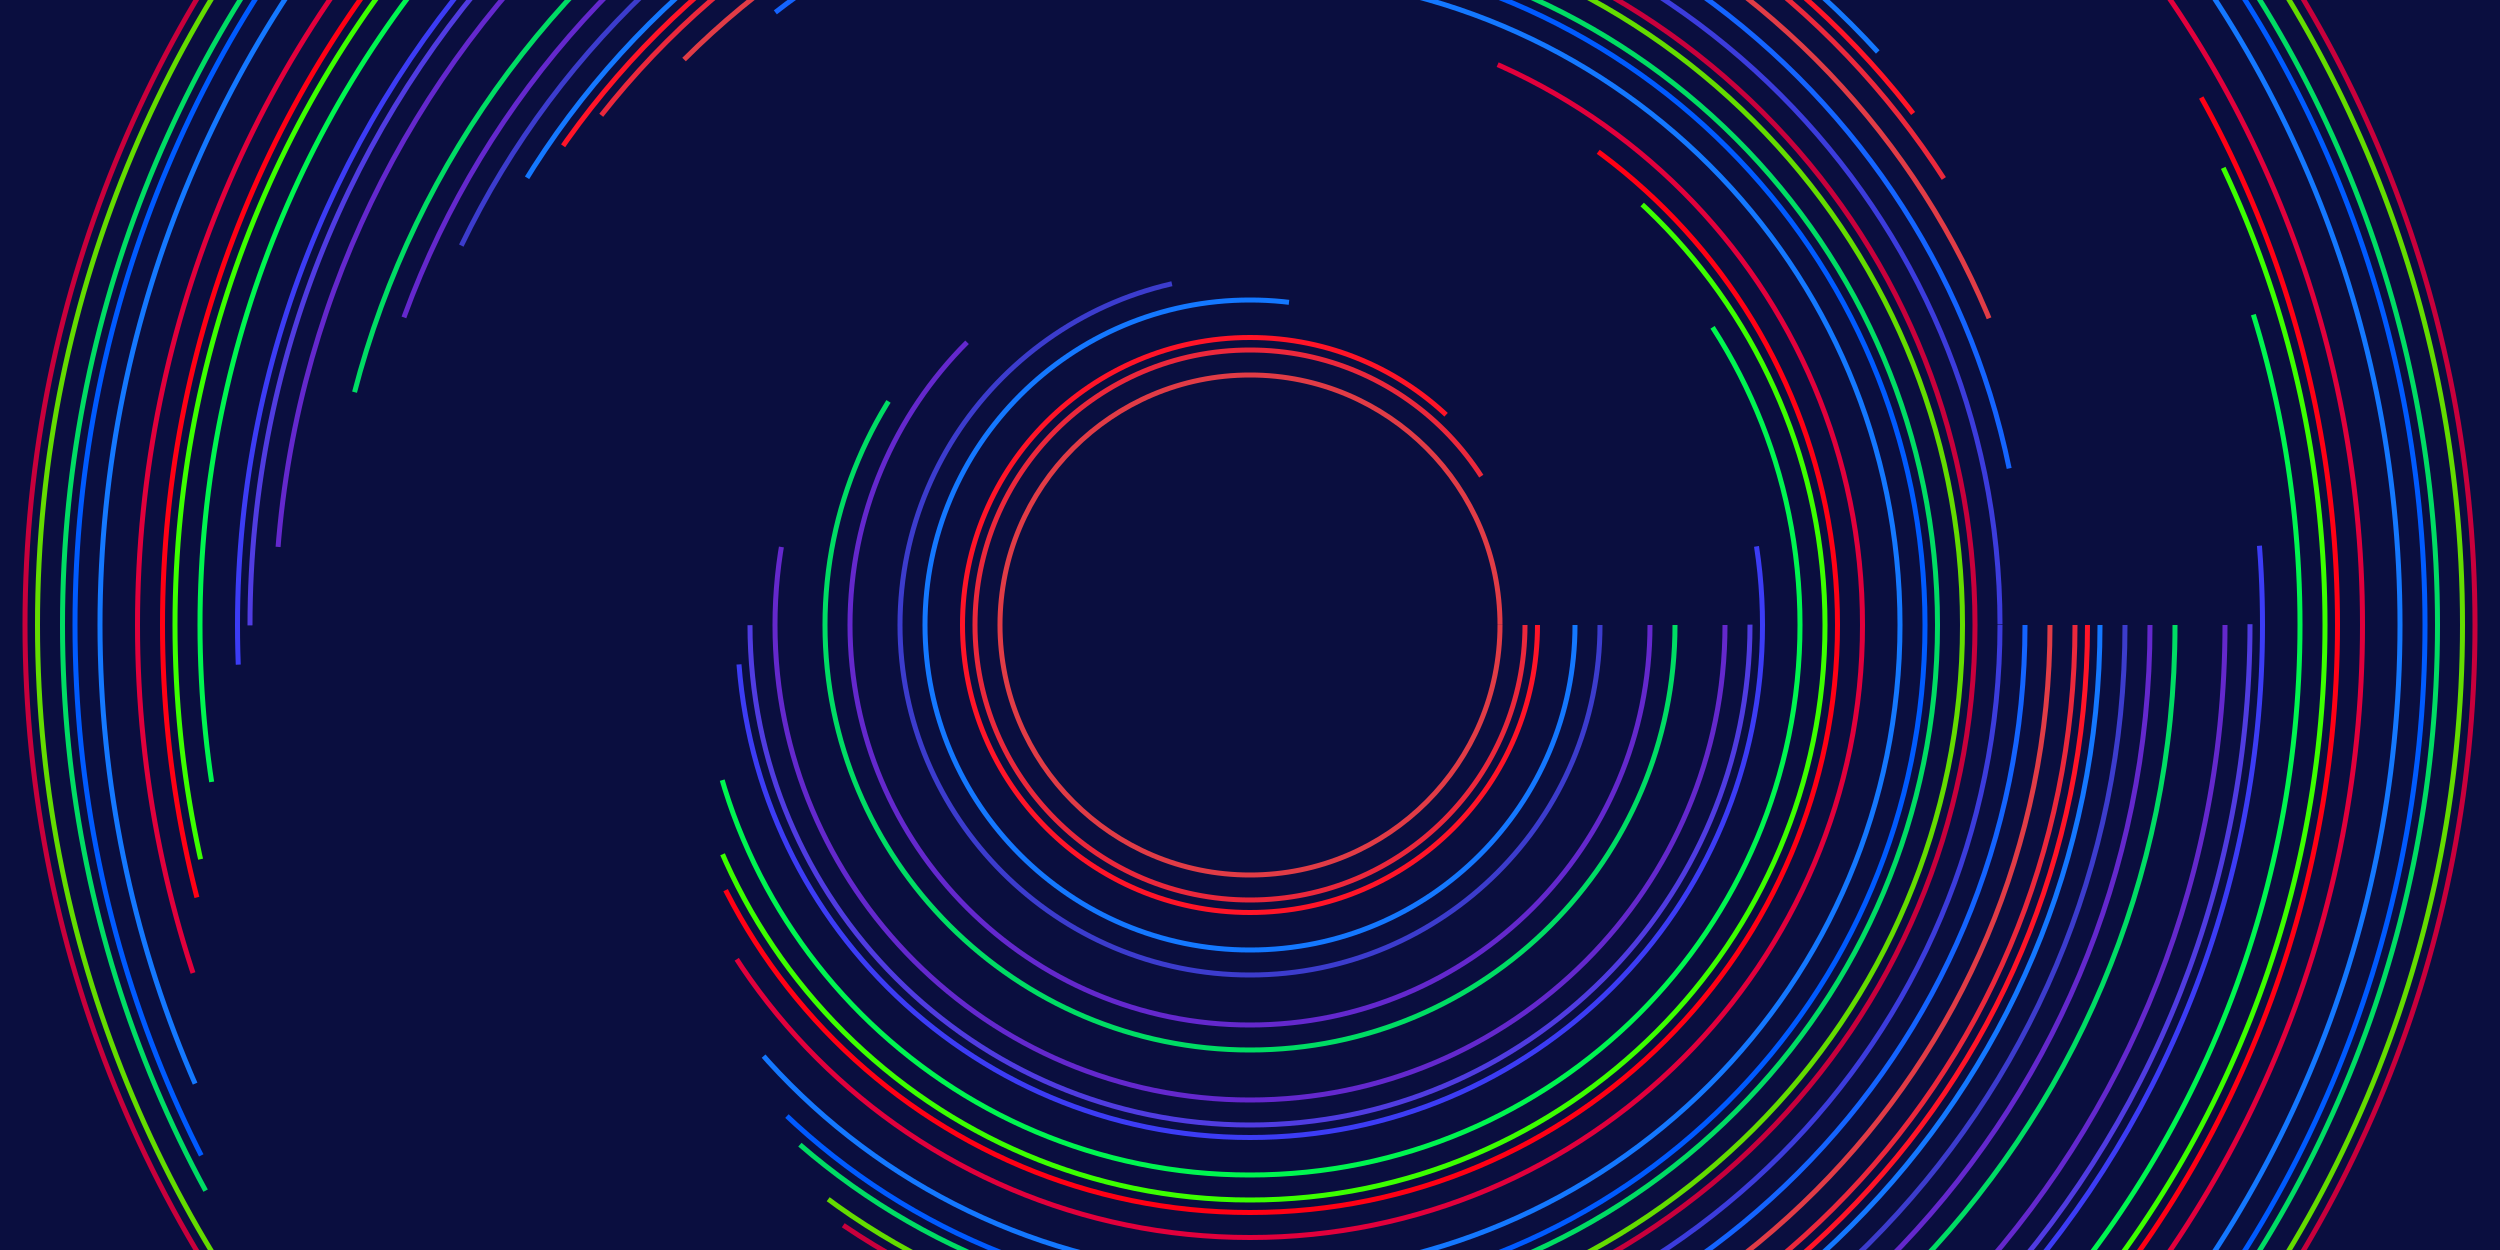
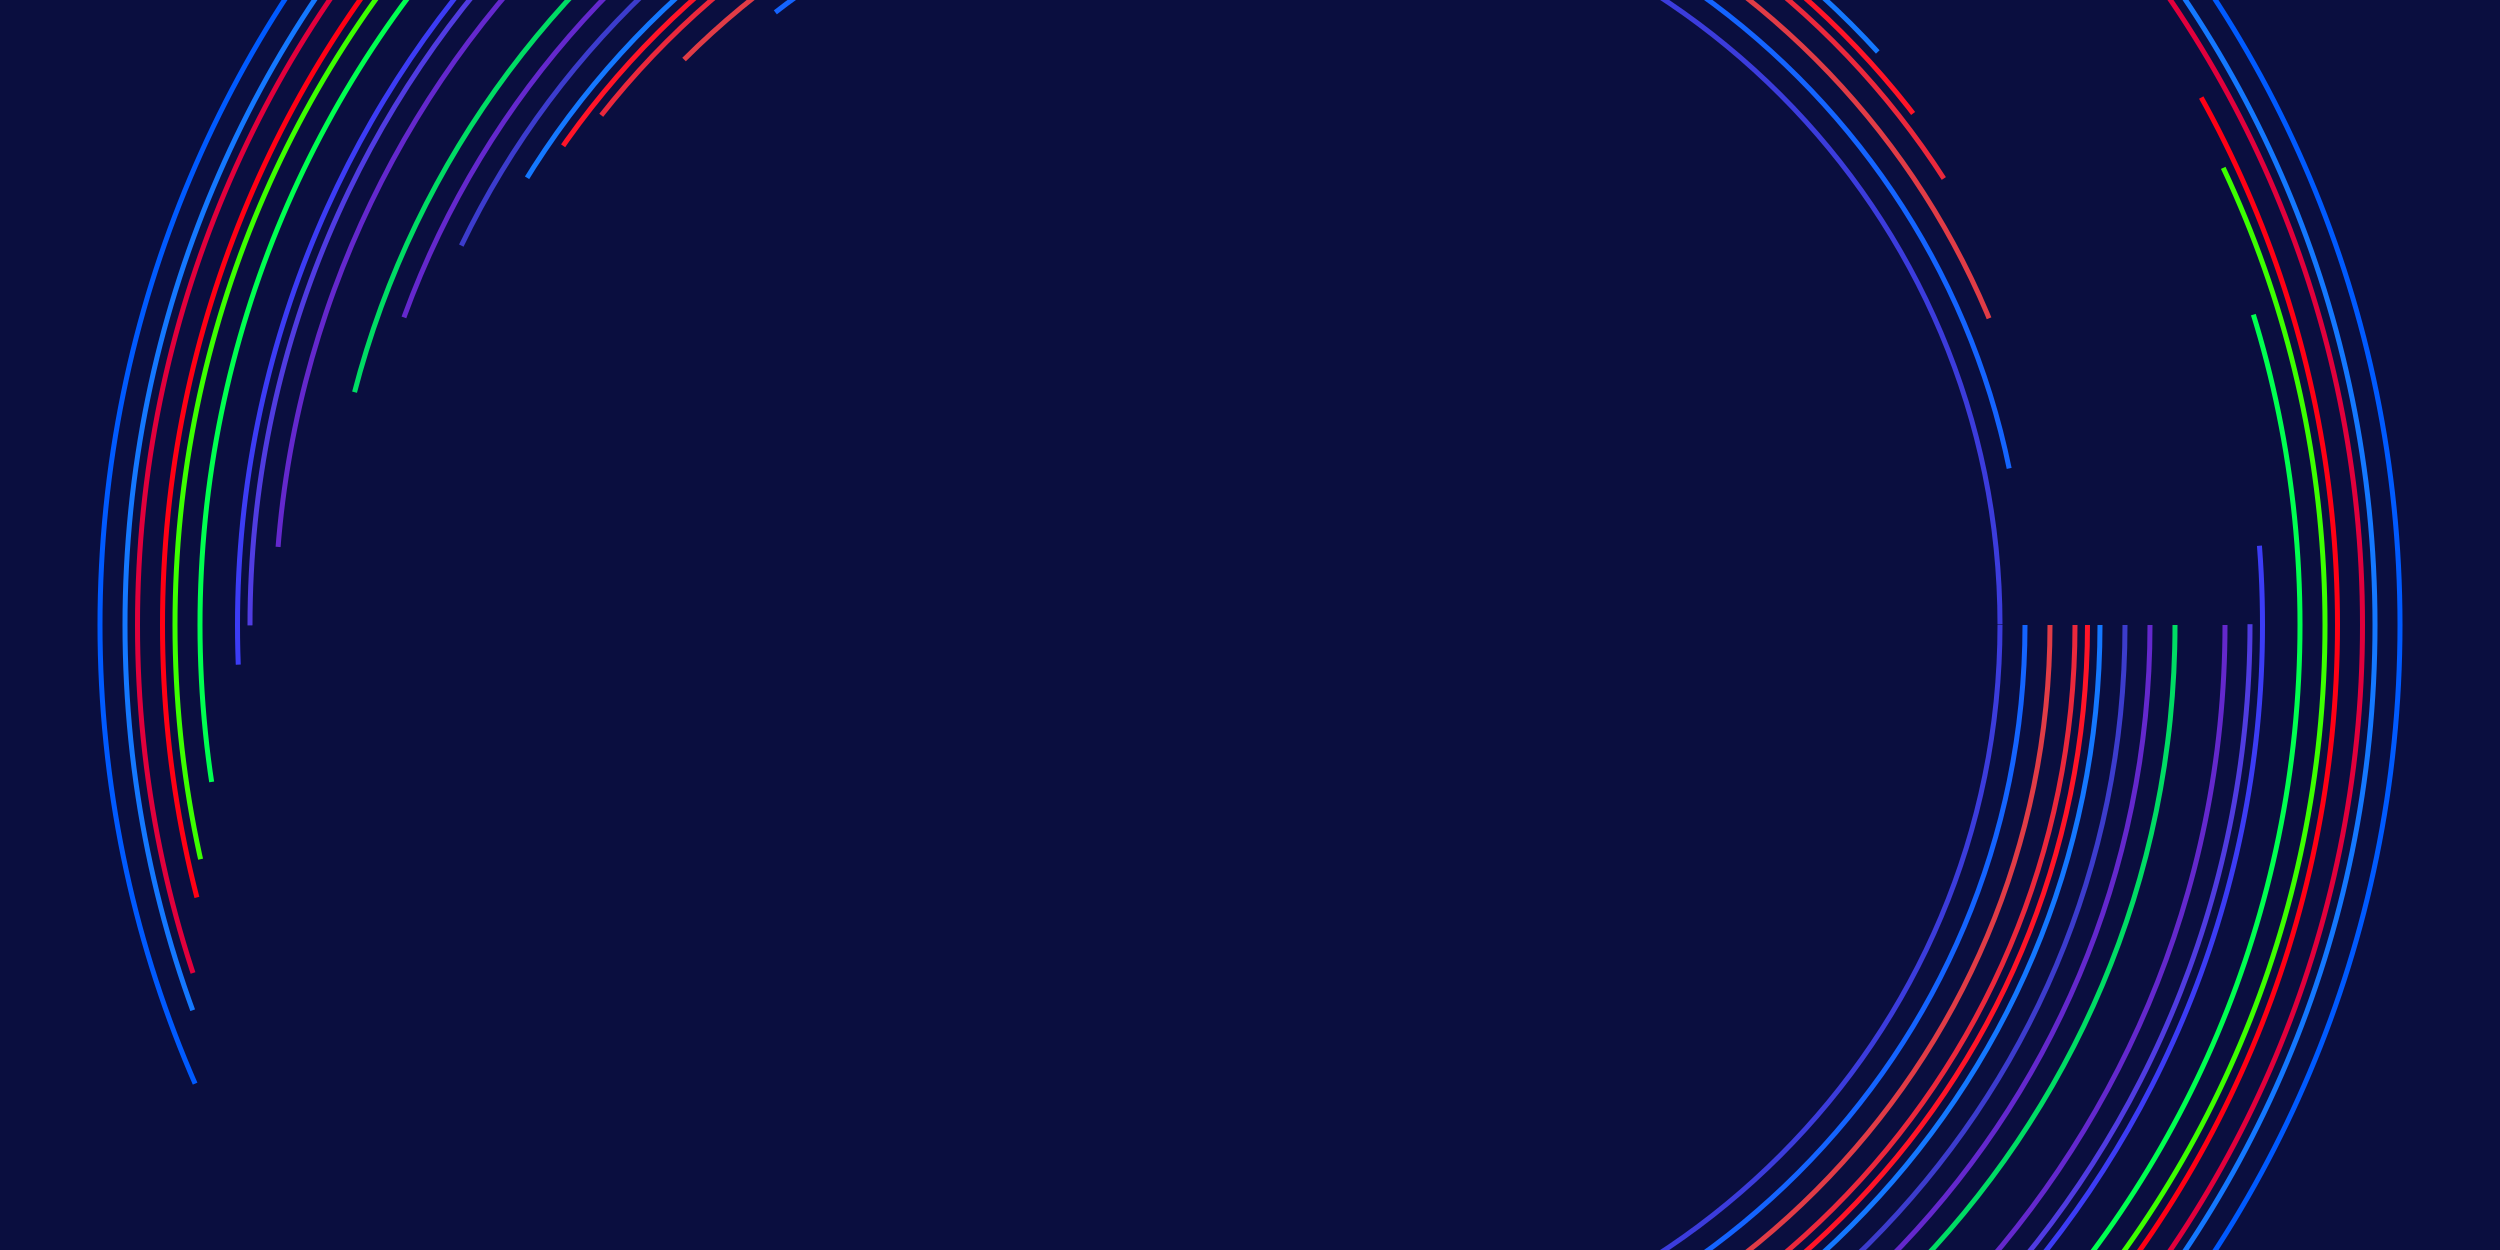
<svg xmlns="http://www.w3.org/2000/svg" width="1000px" height="500px" viewBox="0 0 1000 500" zoomAndPan="disable" preserveAspectRatio="none">
  <defs>
    <linearGradient id="gradient" x1="0%" y1="0%" x2="0%" y2="100%">
      <stop offset="10%" stop-color="rgba(255, 255, 255, 0)" />
      <stop offset="90%" stop-color="#FFFFFF" />
    </linearGradient>
  </defs>
  <rect x="0" y="0" width="100%" height="100%" fill="#0A0E3F" />
  <g transform="translate(500,250)">
-     <circle r="100" stroke="rgb(225, 60, 70)" stroke-width="2" fill="none" stroke-dasharray="628.318, 628.318" stroke-dashoffset="0">
-       <animateTransform attributeName="transform" attributeType="XML" type="rotate" from="0" to="25000" dur="600" repeatCount="indefinite" />
-       <animate attributeName="stroke-dashoffset" from="0" to="25000" dur="600" repeatCount="indefinite" />
-     </circle>
-     <circle r="110" stroke="rgb(235, 40, 60)" stroke-width="2" fill="none" stroke-dasharray="628.318, 628.318" stroke-dashoffset="0">
-       <animateTransform attributeName="transform" attributeType="XML" type="rotate" from="10" to="25000" dur="600" repeatCount="indefinite" />
-       <animate attributeName="stroke-dashoffset" from="10" to="25000" dur="600" repeatCount="indefinite" />
-     </circle>
-     <circle r="115" stroke="rgb(255, 20, 40)" stroke-width="2" fill="none" stroke-dasharray="628.318, 628.318" stroke-dashoffset="0">
-       <animateTransform attributeName="transform" attributeType="XML" type="rotate" from="15" to="25000" dur="600" repeatCount="indefinite" />
-       <animate attributeName="stroke-dashoffset" from="15" to="25000" dur="600" repeatCount="indefinite" />
-     </circle>
-     <circle r="130" stroke="rgb(20, 120, 255)" stroke-width="2" fill="none" stroke-dasharray="628.318, 628.318" stroke-dashoffset="0">
-       <animateTransform attributeName="transform" attributeType="XML" type="rotate" from="30" to="25000" dur="600" repeatCount="indefinite" />
-       <animate attributeName="stroke-dashoffset" from="30" to="25000" dur="600" repeatCount="indefinite" />
-     </circle>
-     <circle r="140" stroke="rgb(60, 60, 205)" stroke-width="2" fill="none" stroke-dasharray="628.318, 628.318" stroke-dashoffset="0">
-       <animateTransform attributeName="transform" attributeType="XML" type="rotate" from="40" to="25000" dur="600" repeatCount="indefinite" />
-       <animate attributeName="stroke-dashoffset" from="40" to="25000" dur="600" repeatCount="indefinite" />
-     </circle>
-     <circle r="160" stroke="rgb(100, 40, 205)" stroke-width="2" fill="none" stroke-dasharray="628.318, 628.318" stroke-dashoffset="0">
-       <animateTransform attributeName="transform" attributeType="XML" type="rotate" from="60" to="25000" dur="600" repeatCount="indefinite" />
-       <animate attributeName="stroke-dashoffset" from="60" to="25000" dur="600" repeatCount="indefinite" />
-     </circle>
-     <circle r="170" stroke="rgb(0, 220, 100)" stroke-width="2" fill="none" stroke-dasharray="628.318, 628.318" stroke-dashoffset="0">
-       <animateTransform attributeName="transform" attributeType="XML" type="rotate" from="70" to="25000" dur="600" repeatCount="indefinite" />
-       <animate attributeName="stroke-dashoffset" from="70" to="25000" dur="600" repeatCount="indefinite" />
-     </circle>
-     <circle r="190" stroke="rgb(100, 40, 205)" stroke-width="2" fill="none" stroke-dasharray="628.318, 628.318" stroke-dashoffset="0">
-       <animateTransform attributeName="transform" attributeType="XML" type="rotate" from="90" to="25000" dur="600" repeatCount="indefinite" />
-       <animate attributeName="stroke-dashoffset" from="90" to="25000" dur="600" repeatCount="indefinite" />
-     </circle>
-     <circle r="200" stroke="rgb(80, 60, 225)" stroke-width="2" fill="none" stroke-dasharray="628.318, 628.318" stroke-dashoffset="0">
-       <animateTransform attributeName="transform" attributeType="XML" type="rotate" from="0" to="25000" dur="600" repeatCount="indefinite" />
-       <animate attributeName="stroke-dashoffset" from="0" to="25000" dur="600" repeatCount="indefinite" />
-     </circle>
-     <circle r="205" stroke="rgb(60, 60, 245)" stroke-width="2" fill="none" stroke-dasharray="628.318, 628.318" stroke-dashoffset="0">
-       <animateTransform attributeName="transform" attributeType="XML" type="rotate" from="5" to="25000" dur="600" repeatCount="indefinite" />
-       <animate attributeName="stroke-dashoffset" from="5" to="25000" dur="600" repeatCount="indefinite" />
-     </circle>
-     <circle r="220" stroke="rgb(0, 245, 80)" stroke-width="2" fill="none" stroke-dasharray="628.318, 628.318" stroke-dashoffset="0">
-       <animateTransform attributeName="transform" attributeType="XML" type="rotate" from="20" to="25000" dur="600" repeatCount="indefinite" />
-       <animate attributeName="stroke-dashoffset" from="20" to="25000" dur="600" repeatCount="indefinite" />
-     </circle>
-     <circle r="230" stroke="rgb(60, 255, 0)" stroke-width="2" fill="none" stroke-dasharray="628.318, 628.318" stroke-dashoffset="0">
-       <animateTransform attributeName="transform" attributeType="XML" type="rotate" from="30" to="25000" dur="600" repeatCount="indefinite" />
-       <animate attributeName="stroke-dashoffset" from="30" to="25000" dur="600" repeatCount="indefinite" />
-     </circle>
-     <circle r="235" stroke="rgb(255, 0, 20)" stroke-width="2" fill="none" stroke-dasharray="628.318, 628.318" stroke-dashoffset="0">
-       <animateTransform attributeName="transform" attributeType="XML" type="rotate" from="35" to="25000" dur="600" repeatCount="indefinite" />
-       <animate attributeName="stroke-dashoffset" from="35" to="25000" dur="600" repeatCount="indefinite" />
-     </circle>
-     <circle r="245" stroke="rgb(225, 0, 60)" stroke-width="2" fill="none" stroke-dasharray="628.318, 628.318" stroke-dashoffset="0">
-       <animateTransform attributeName="transform" attributeType="XML" type="rotate" from="45" to="25000" dur="600" repeatCount="indefinite" />
-       <animate attributeName="stroke-dashoffset" from="45" to="25000" dur="600" repeatCount="indefinite" />
-     </circle>
-     <circle r="260" stroke="rgb(20, 120, 255)" stroke-width="2" fill="none" stroke-dasharray="628.318, 628.318" stroke-dashoffset="0">
-       <animateTransform attributeName="transform" attributeType="XML" type="rotate" from="60" to="25000" dur="600" repeatCount="indefinite" />
-       <animate attributeName="stroke-dashoffset" from="60" to="25000" dur="600" repeatCount="indefinite" />
-     </circle>
-     <circle r="270" stroke="rgb(0, 90, 255)" stroke-width="2" fill="none" stroke-dasharray="628.318, 628.318" stroke-dashoffset="0">
-       <animateTransform attributeName="transform" attributeType="XML" type="rotate" from="70" to="25000" dur="600" repeatCount="indefinite" />
-       <animate attributeName="stroke-dashoffset" from="70" to="25000" dur="600" repeatCount="indefinite" />
-     </circle>
-     <circle r="275" stroke="rgb(0, 220, 100)" stroke-width="2" fill="none" stroke-dasharray="628.318, 628.318" stroke-dashoffset="0">
-       <animateTransform attributeName="transform" attributeType="XML" type="rotate" from="75" to="25000" dur="600" repeatCount="indefinite" />
-       <animate attributeName="stroke-dashoffset" from="75" to="25000" dur="600" repeatCount="indefinite" />
-     </circle>
-     <circle r="285" stroke="rgb(100, 220, 0)" stroke-width="2" fill="none" stroke-dasharray="628.318, 628.318" stroke-dashoffset="0">
-       <animateTransform attributeName="transform" attributeType="XML" type="rotate" from="85" to="25000" dur="600" repeatCount="indefinite" />
-       <animate attributeName="stroke-dashoffset" from="85" to="25000" dur="600" repeatCount="indefinite" />
-     </circle>
-     <circle r="290" stroke="rgb(200, 0, 60)" stroke-width="2" fill="none" stroke-dasharray="628.318, 628.318" stroke-dashoffset="0">
-       <animateTransform attributeName="transform" attributeType="XML" type="rotate" from="90" to="25000" dur="600" repeatCount="indefinite" />
-       <animate attributeName="stroke-dashoffset" from="90" to="25000" dur="600" repeatCount="indefinite" />
-     </circle>
    <circle r="300" stroke="rgb(60, 60, 220)" stroke-width="2" fill="none" stroke-dasharray="628.318, 628.318" stroke-dashoffset="0">
-       <animateTransform attributeName="transform" attributeType="XML" type="rotate" from="0" to="25000" dur="600" repeatCount="indefinite" />
-       <animate attributeName="stroke-dashoffset" from="0" to="25000" dur="600" repeatCount="indefinite" />
+       <animateTransform attributeName="transform" attributeType="XML" type="rotate" from="0" to="25000" dur="1200" repeatCount="indefinite" />
+       <animate attributeName="stroke-dashoffset" from="0" to="25000" dur="1200" repeatCount="indefinite" />
    </circle>
    <circle r="310" stroke="rgb(20, 100, 255)" stroke-width="2" fill="none" stroke-dasharray="628.318, 628.318" stroke-dashoffset="0">
-       <animateTransform attributeName="transform" attributeType="XML" type="rotate" from="10" to="25000" dur="600" repeatCount="indefinite" />
-       <animate attributeName="stroke-dashoffset" from="10" to="25000" dur="600" repeatCount="indefinite" />
+       <animateTransform attributeName="transform" attributeType="XML" type="rotate" from="10" to="25000" dur="1200" repeatCount="indefinite" />
+       <animate attributeName="stroke-dashoffset" from="10" to="25000" dur="1200" repeatCount="indefinite" />
    </circle>
    <circle r="320" stroke="rgb(225, 60, 70)" stroke-width="2" fill="none" stroke-dasharray="628.318, 628.318" stroke-dashoffset="0">
-       <animateTransform attributeName="transform" attributeType="XML" type="rotate" from="20" to="25000" dur="600" repeatCount="indefinite" />
-       <animate attributeName="stroke-dashoffset" from="20" to="25000" dur="600" repeatCount="indefinite" />
+       <animateTransform attributeName="transform" attributeType="XML" type="rotate" from="20" to="25000" dur="1200" repeatCount="indefinite" />
+       <animate attributeName="stroke-dashoffset" from="20" to="25000" dur="1200" repeatCount="indefinite" />
    </circle>
    <circle r="330" stroke="rgb(235, 40, 60)" stroke-width="2" fill="none" stroke-dasharray="628.318, 628.318" stroke-dashoffset="0">
-       <animateTransform attributeName="transform" attributeType="XML" type="rotate" from="30" to="25000" dur="600" repeatCount="indefinite" />
-       <animate attributeName="stroke-dashoffset" from="30" to="25000" dur="600" repeatCount="indefinite" />
+       <animateTransform attributeName="transform" attributeType="XML" type="rotate" from="30" to="25000" dur="1200" repeatCount="indefinite" />
+       <animate attributeName="stroke-dashoffset" from="30" to="25000" dur="1200" repeatCount="indefinite" />
    </circle>
    <circle r="335" stroke="rgb(255, 20, 40)" stroke-width="2" fill="none" stroke-dasharray="628.318, 628.318" stroke-dashoffset="0">
-       <animateTransform attributeName="transform" attributeType="XML" type="rotate" from="35" to="25000" dur="600" repeatCount="indefinite" />
-       <animate attributeName="stroke-dashoffset" from="35" to="25000" dur="600" repeatCount="indefinite" />
+       <animateTransform attributeName="transform" attributeType="XML" type="rotate" from="35" to="25000" dur="1200" repeatCount="indefinite" />
+       <animate attributeName="stroke-dashoffset" from="35" to="25000" dur="1200" repeatCount="indefinite" />
    </circle>
    <circle r="340" stroke="rgb(20, 120, 255)" stroke-width="2" fill="none" stroke-dasharray="628.318, 628.318" stroke-dashoffset="0">
-       <animateTransform attributeName="transform" attributeType="XML" type="rotate" from="40" to="25000" dur="600" repeatCount="indefinite" />
-       <animate attributeName="stroke-dashoffset" from="40" to="25000" dur="600" repeatCount="indefinite" />
+       <animateTransform attributeName="transform" attributeType="XML" type="rotate" from="40" to="25000" dur="1200" repeatCount="indefinite" />
+       <animate attributeName="stroke-dashoffset" from="40" to="25000" dur="1200" repeatCount="indefinite" />
    </circle>
    <circle r="350" stroke="rgb(60, 60, 205)" stroke-width="2" fill="none" stroke-dasharray="628.318, 628.318" stroke-dashoffset="0">
-       <animateTransform attributeName="transform" attributeType="XML" type="rotate" from="50" to="25000" dur="600" repeatCount="indefinite" />
-       <animate attributeName="stroke-dashoffset" from="50" to="25000" dur="600" repeatCount="indefinite" />
+       <animateTransform attributeName="transform" attributeType="XML" type="rotate" from="50" to="25000" dur="1200" repeatCount="indefinite" />
+       <animate attributeName="stroke-dashoffset" from="50" to="25000" dur="1200" repeatCount="indefinite" />
    </circle>
    <circle r="360" stroke="rgb(100, 40, 205)" stroke-width="2" fill="none" stroke-dasharray="628.318, 628.318" stroke-dashoffset="0">
-       <animateTransform attributeName="transform" attributeType="XML" type="rotate" from="60" to="25000" dur="600" repeatCount="indefinite" />
-       <animate attributeName="stroke-dashoffset" from="60" to="25000" dur="600" repeatCount="indefinite" />
+       <animateTransform attributeName="transform" attributeType="XML" type="rotate" from="60" to="25000" dur="1200" repeatCount="indefinite" />
+       <animate attributeName="stroke-dashoffset" from="60" to="25000" dur="1200" repeatCount="indefinite" />
    </circle>
    <circle r="370" stroke="rgb(0, 220, 100)" stroke-width="2" fill="none" stroke-dasharray="628.318, 628.318" stroke-dashoffset="0">
-       <animateTransform attributeName="transform" attributeType="XML" type="rotate" from="70" to="25000" dur="600" repeatCount="indefinite" />
-       <animate attributeName="stroke-dashoffset" from="70" to="25000" dur="600" repeatCount="indefinite" />
+       <animateTransform attributeName="transform" attributeType="XML" type="rotate" from="70" to="25000" dur="1200" repeatCount="indefinite" />
+       <animate attributeName="stroke-dashoffset" from="70" to="25000" dur="1200" repeatCount="indefinite" />
    </circle>
    <circle r="390" stroke="rgb(100, 40, 205)" stroke-width="2" fill="none" stroke-dasharray="628.318, 628.318" stroke-dashoffset="0">
-       <animateTransform attributeName="transform" attributeType="XML" type="rotate" from="90" to="25000" dur="600" repeatCount="indefinite" />
-       <animate attributeName="stroke-dashoffset" from="90" to="25000" dur="600" repeatCount="indefinite" />
+       <animateTransform attributeName="transform" attributeType="XML" type="rotate" from="90" to="25000" dur="1200" repeatCount="indefinite" />
+       <animate attributeName="stroke-dashoffset" from="90" to="25000" dur="1200" repeatCount="indefinite" />
    </circle>
    <circle r="400" stroke="rgb(80, 60, 225)" stroke-width="2" fill="none" stroke-dasharray="628.318, 628.318" stroke-dashoffset="0">
-       <animateTransform attributeName="transform" attributeType="XML" type="rotate" from="0" to="25000" dur="600" repeatCount="indefinite" />
-       <animate attributeName="stroke-dashoffset" from="0" to="25000" dur="600" repeatCount="indefinite" />
+       <animateTransform attributeName="transform" attributeType="XML" type="rotate" from="0" to="25000" dur="1200" repeatCount="indefinite" />
+       <animate attributeName="stroke-dashoffset" from="0" to="25000" dur="1200" repeatCount="indefinite" />
    </circle>
    <circle r="405" stroke="rgb(60, 60, 245)" stroke-width="2" fill="none" stroke-dasharray="628.318, 628.318" stroke-dashoffset="0">
-       <animateTransform attributeName="transform" attributeType="XML" type="rotate" from="5" to="25000" dur="600" repeatCount="indefinite" />
-       <animate attributeName="stroke-dashoffset" from="5" to="25000" dur="600" repeatCount="indefinite" />
+       <animateTransform attributeName="transform" attributeType="XML" type="rotate" from="5" to="25000" dur="1200" repeatCount="indefinite" />
+       <animate attributeName="stroke-dashoffset" from="5" to="25000" dur="1200" repeatCount="indefinite" />
    </circle>
-     <circle r="420" stroke="rgb(0, 245, 80)" stroke-width="2" fill="none" stroke-dasharray="628.318, 628.318" stroke-dashoffset="0">
-       <animateTransform attributeName="transform" attributeType="XML" type="rotate" from="20" to="25000" dur="600" repeatCount="indefinite" />
-       <animate attributeName="stroke-dashoffset" from="20" to="25000" dur="600" repeatCount="indefinite" />
+     <circle r="420" stroke="rgb(0, 255, 80)" stroke-width="2" fill="none" stroke-dasharray="628.318, 628.318" stroke-dashoffset="0">
+       <animateTransform attributeName="transform" attributeType="XML" type="rotate" from="20" to="25000" dur="1200" repeatCount="indefinite" />
+       <animate attributeName="stroke-dashoffset" from="20" to="25000" dur="1200" repeatCount="indefinite" />
    </circle>
    <circle r="430" stroke="rgb(60, 255, 0)" stroke-width="2" fill="none" stroke-dasharray="628.318, 628.318" stroke-dashoffset="0">
-       <animateTransform attributeName="transform" attributeType="XML" type="rotate" from="30" to="25000" dur="600" repeatCount="indefinite" />
-       <animate attributeName="stroke-dashoffset" from="30" to="25000" dur="600" repeatCount="indefinite" />
+       <animateTransform attributeName="transform" attributeType="XML" type="rotate" from="30" to="25000" dur="1200" repeatCount="indefinite" />
+       <animate attributeName="stroke-dashoffset" from="30" to="25000" dur="1200" repeatCount="indefinite" />
    </circle>
    <circle r="435" stroke="rgb(255, 0, 20)" stroke-width="2" fill="none" stroke-dasharray="628.318, 628.318" stroke-dashoffset="0">
-       <animateTransform attributeName="transform" attributeType="XML" type="rotate" from="35" to="25000" dur="600" repeatCount="indefinite" />
-       <animate attributeName="stroke-dashoffset" from="35" to="25000" dur="600" repeatCount="indefinite" />
+       <animateTransform attributeName="transform" attributeType="XML" type="rotate" from="35" to="25000" dur="1200" repeatCount="indefinite" />
+       <animate attributeName="stroke-dashoffset" from="35" to="25000" dur="1200" repeatCount="indefinite" />
    </circle>
    <circle r="445" stroke="rgb(225, 0, 60)" stroke-width="2" fill="none" stroke-dasharray="628.318, 628.318" stroke-dashoffset="0">
-       <animateTransform attributeName="transform" attributeType="XML" type="rotate" from="45" to="25000" dur="600" repeatCount="indefinite" />
-       <animate attributeName="stroke-dashoffset" from="45" to="25000" dur="600" repeatCount="indefinite" />
+       <animateTransform attributeName="transform" attributeType="XML" type="rotate" from="45" to="25000" dur="1200" repeatCount="indefinite" />
+       <animate attributeName="stroke-dashoffset" from="45" to="25000" dur="1200" repeatCount="indefinite" />
    </circle>
-     <circle r="460" stroke="rgb(20, 120, 255)" stroke-width="2" fill="none" stroke-dasharray="628.318, 628.318" stroke-dashoffset="0">
-       <animateTransform attributeName="transform" attributeType="XML" type="rotate" from="60" to="25000" dur="600" repeatCount="indefinite" />
-       <animate attributeName="stroke-dashoffset" from="60" to="25000" dur="600" repeatCount="indefinite" />
+     <circle r="450" stroke="rgb(20, 120, 255)" stroke-width="2" fill="none" stroke-dasharray="628.318, 628.318" stroke-dashoffset="0">
+       <animateTransform attributeName="transform" attributeType="XML" type="rotate" from="50" to="25000" dur="1200" repeatCount="indefinite" />
+       <animate attributeName="stroke-dashoffset" from="50" to="25000" dur="1200" repeatCount="indefinite" />
    </circle>
-     <circle r="470" stroke="rgb(0, 90, 255)" stroke-width="2" fill="none" stroke-dasharray="628.318, 628.318" stroke-dashoffset="0">
-       <animateTransform attributeName="transform" attributeType="XML" type="rotate" from="70" to="25000" dur="600" repeatCount="indefinite" />
-       <animate attributeName="stroke-dashoffset" from="70" to="25000" dur="600" repeatCount="indefinite" />
-     </circle>
-     <circle r="475" stroke="rgb(0, 220, 100)" stroke-width="2" fill="none" stroke-dasharray="628.318, 628.318" stroke-dashoffset="0">
-       <animateTransform attributeName="transform" attributeType="XML" type="rotate" from="75" to="25000" dur="600" repeatCount="indefinite" />
-       <animate attributeName="stroke-dashoffset" from="75" to="25000" dur="600" repeatCount="indefinite" />
-     </circle>
-     <circle r="485" stroke="rgb(100, 220, 0)" stroke-width="2" fill="none" stroke-dasharray="628.318, 628.318" stroke-dashoffset="0">
-       <animateTransform attributeName="transform" attributeType="XML" type="rotate" from="85" to="25000" dur="600" repeatCount="indefinite" />
-       <animate attributeName="stroke-dashoffset" from="85" to="25000" dur="600" repeatCount="indefinite" />
-     </circle>
-     <circle r="490" stroke="rgb(200, 0, 60)" stroke-width="2" fill="none" stroke-dasharray="628.318, 628.318" stroke-dashoffset="0">
-       <animateTransform attributeName="transform" attributeType="XML" type="rotate" from="90" to="25000" dur="600" repeatCount="indefinite" />
-       <animate attributeName="stroke-dashoffset" from="90" to="25000" dur="600" repeatCount="indefinite" />
+     <circle r="460" stroke="rgb(0, 90, 255)" stroke-width="2" fill="none" stroke-dasharray="628.318, 628.318" stroke-dashoffset="0">
+       <animateTransform attributeName="transform" attributeType="XML" type="rotate" from="60" to="25000" dur="1200" repeatCount="indefinite" />
+       <animate attributeName="stroke-dashoffset" from="60" to="25000" dur="1200" repeatCount="indefinite" />
    </circle>
  </g>
</svg>
